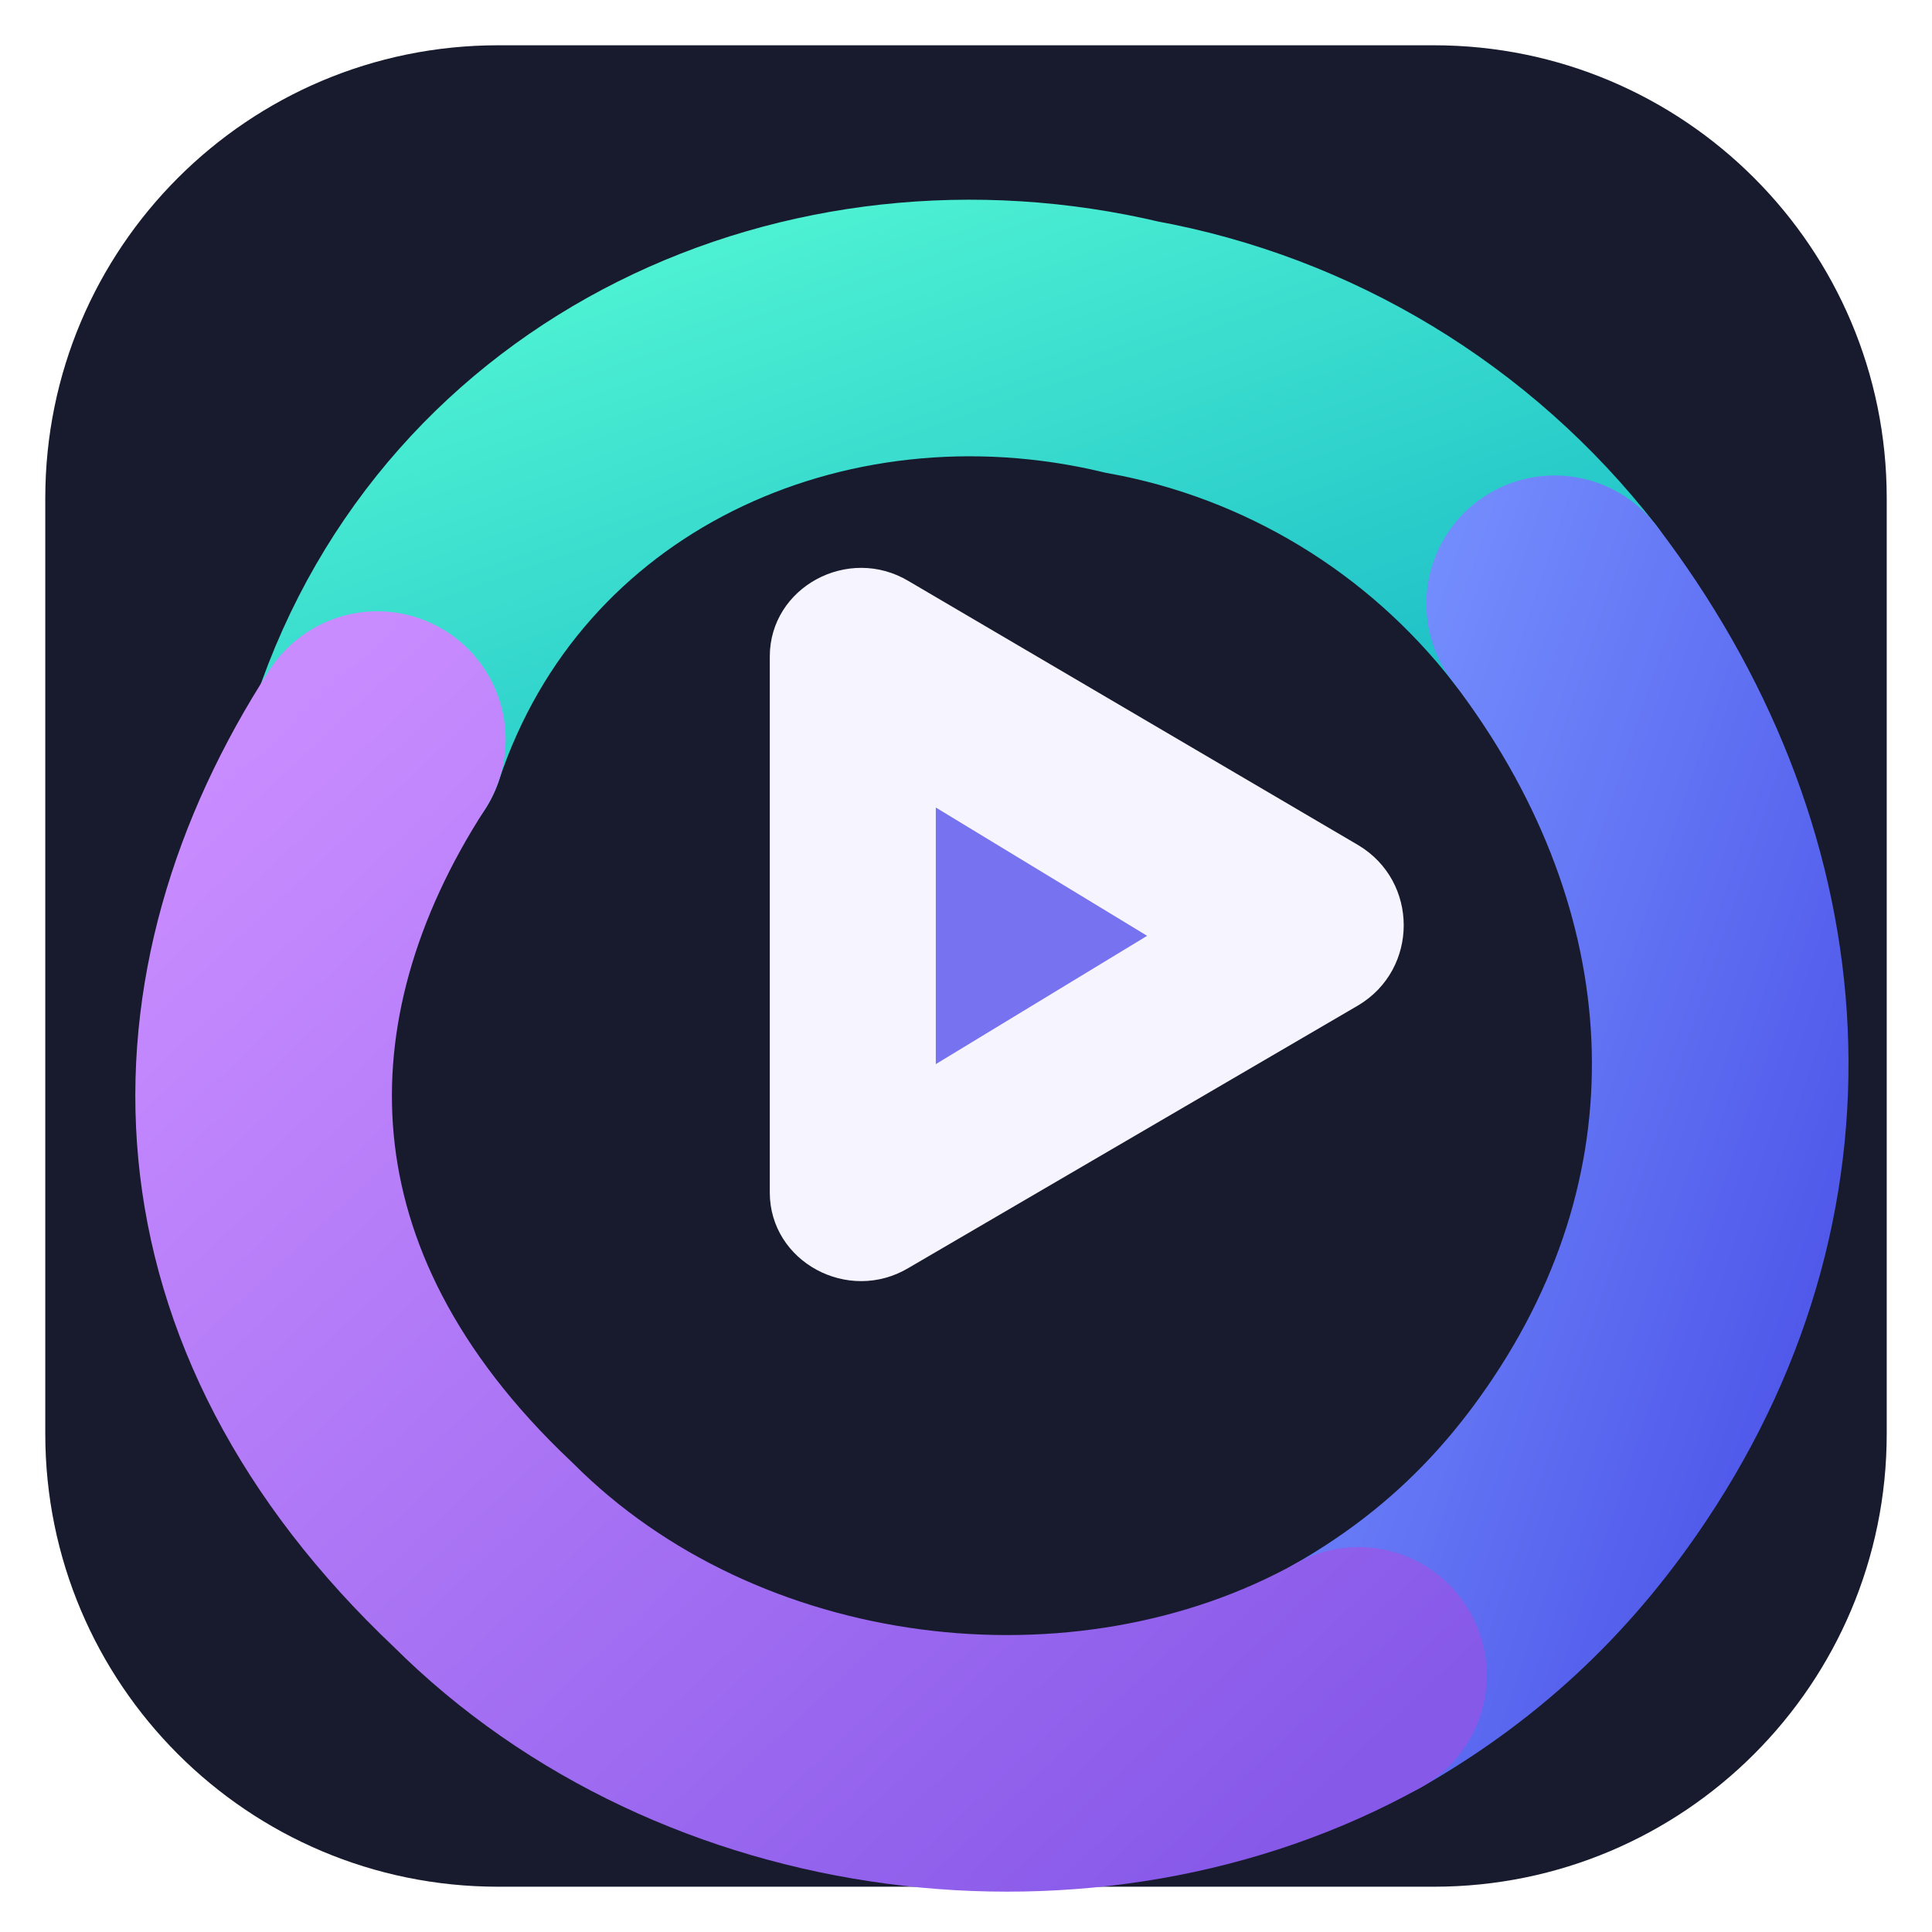
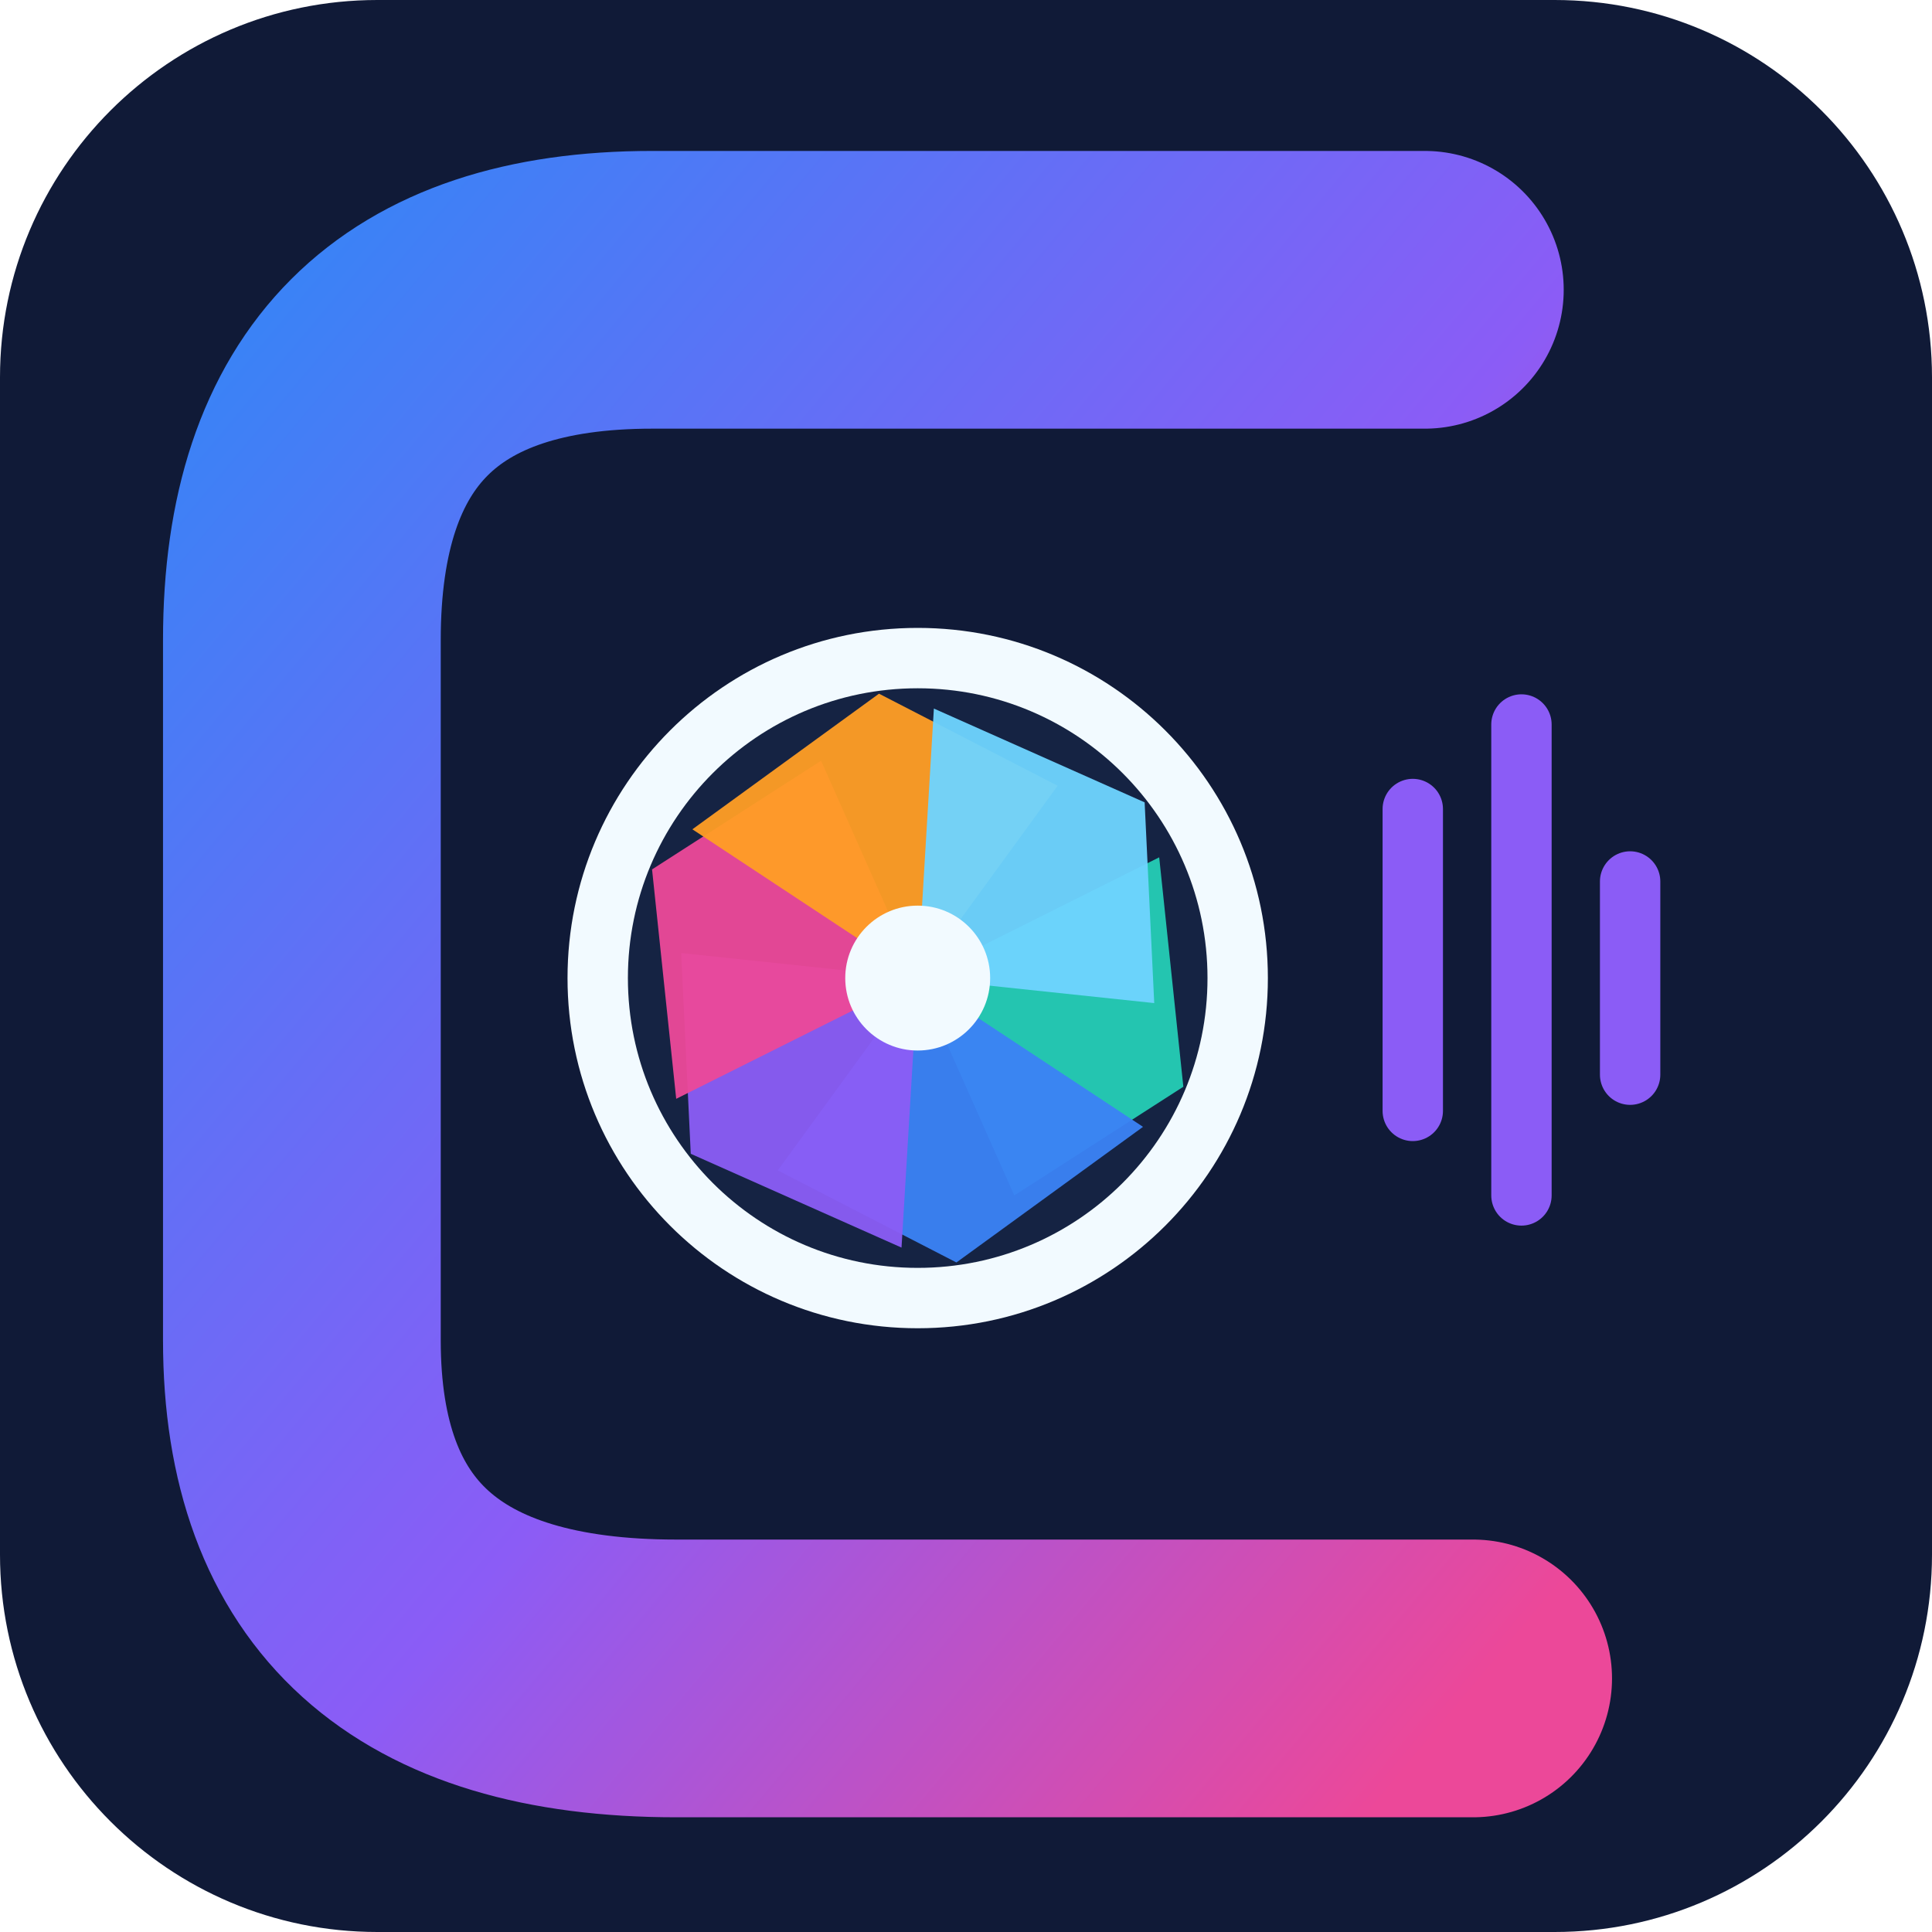
- <svg xmlns="http://www.w3.org/2000/svg" viewBox="0 0 128 128" role="img" aria-label="Edivora icon">
+ <svg xmlns="http://www.w3.org/2000/svg" viewBox="0 0 128 128" role="img" aria-label="Edivora media lens logo">
  <defs>
-     <linearGradient id="a" x1="0" y1="0" x2="1" y2="1">
-       <stop stop-color="#4FF3D3" />
-       <stop offset="1" stop-color="#18B9C6" />
+     <linearGradient id="main" x1="0" y1="0" x2="1" y2="1">
+       <stop stop-color="#3B82F6" />
+       <stop offset=".54" stop-color="#8B5CF6" />
+       <stop offset="1" stop-color="#EC4899" />
    </linearGradient>
-     <linearGradient id="b" x1="0" y1="0" x2="1" y2="1">
-       <stop stop-color="#7792FF" />
-       <stop offset="1" stop-color="#4E56E9" />
+     <linearGradient id="sun" x1="0" y1="0" x2=".9" y2="1">
+       <stop stop-color="#FFE064" />
+       <stop offset=".52" stop-color="#FF9D25" />
+       <stop offset="1" stop-color="#EC4899" />
    </linearGradient>
-     <linearGradient id="c" x1="0" y1="0" x2="1" y2="1">
-       <stop stop-color="#C98CFF" />
-       <stop offset="1" stop-color="#8759E9" />
+     <linearGradient id="sea" x1="0" y1="0" x2=".9" y2="1">
+       <stop stop-color="#2EEBEE" />
+       <stop offset="1" stop-color="#EC4899" />
+     </linearGradient>
+     <linearGradient id="shadow" x1="0" y1="0" x2=".8" y2="1">
+       <stop stop-color="#003BAF" />
+       <stop offset="1" stop-color="#169CFF" />
    </linearGradient>
  </defs>
-   <rect x="3" y="3" width="122" height="122" rx="30" fill="#171B2D" />
-   <path d="M25 49C32 28 54 18 75 23c11 2 21 8 28 17" fill="none" stroke="url(#a)" stroke-width="17" stroke-linecap="round" />
-   <path d="M103 40c13 17 15 38 3 56-4 6-9 11-16 15" fill="none" stroke="url(#b)" stroke-width="17" stroke-linecap="round" />
-   <path d="M90 111c-18 10-43 7-58-8C14 86 14 66 25 49" fill="none" stroke="url(#c)" stroke-width="17" stroke-linecap="round" />
-   <path d="M51 43.5c0-4.6 5.2-7.4 9.2-5L90 56c4 2.4 4 8.2 0 10.6L60.2 84C56.2 86.4 51 83.6 51 79Z" fill="#F5F4FF" />
-   <path d="M62 53.5 76 62 62 70.5Z" fill="#7772EF" />
+   <rect width="128" height="128" rx="25" fill="#101A37" />
+   <g transform="scale(.8)">
+     <path d="M118 24H54Q25 24 25 53V111Q25 139 56 139H122" stroke="url(#main)" stroke-width="23" stroke-linecap="round" fill="none" />
+     <path d="M49 82H110" stroke="url(#sun)" stroke-width="15" stroke-linecap="round" />
+     <circle cx="76" cy="81" r="29" fill="#F2FAFF" />
+     <circle cx="76" cy="81" r="24" fill="#152343" />
+     <g transform="translate(76 81)">
+       <path d="M0 0 20 -10 22 9 8 18Z" transform="rotate(0)" fill="#25CDB6" opacity=".95" />
+       <path d="M0 0 20 -10 22 9 8 18Z" transform="rotate(60)" fill="#3B82F6" opacity=".95" />
+       <path d="M0 0 20 -10 22 9 8 18Z" transform="rotate(120)" fill="#8B5CF6" opacity=".95" />
+       <path d="M0 0 20 -10 22 9 8 18Z" transform="rotate(180)" fill="#EC4899" opacity=".95" />
+       <path d="M0 0 20 -10 22 9 8 18Z" transform="rotate(240)" fill="#FF9D25" opacity=".95" />
+       <path d="M0 0 20 -10 22 9 8 18Z" transform="rotate(300)" fill="#6ED4FF" opacity=".95" />
+       <circle r="6" fill="#F2FAFF" />
+     </g>
+     <path d="M117 67V92M126 60V99M135 73V89" stroke="#8B5CF6" stroke-width="5" stroke-linecap="round" />
+   </g>
</svg>
